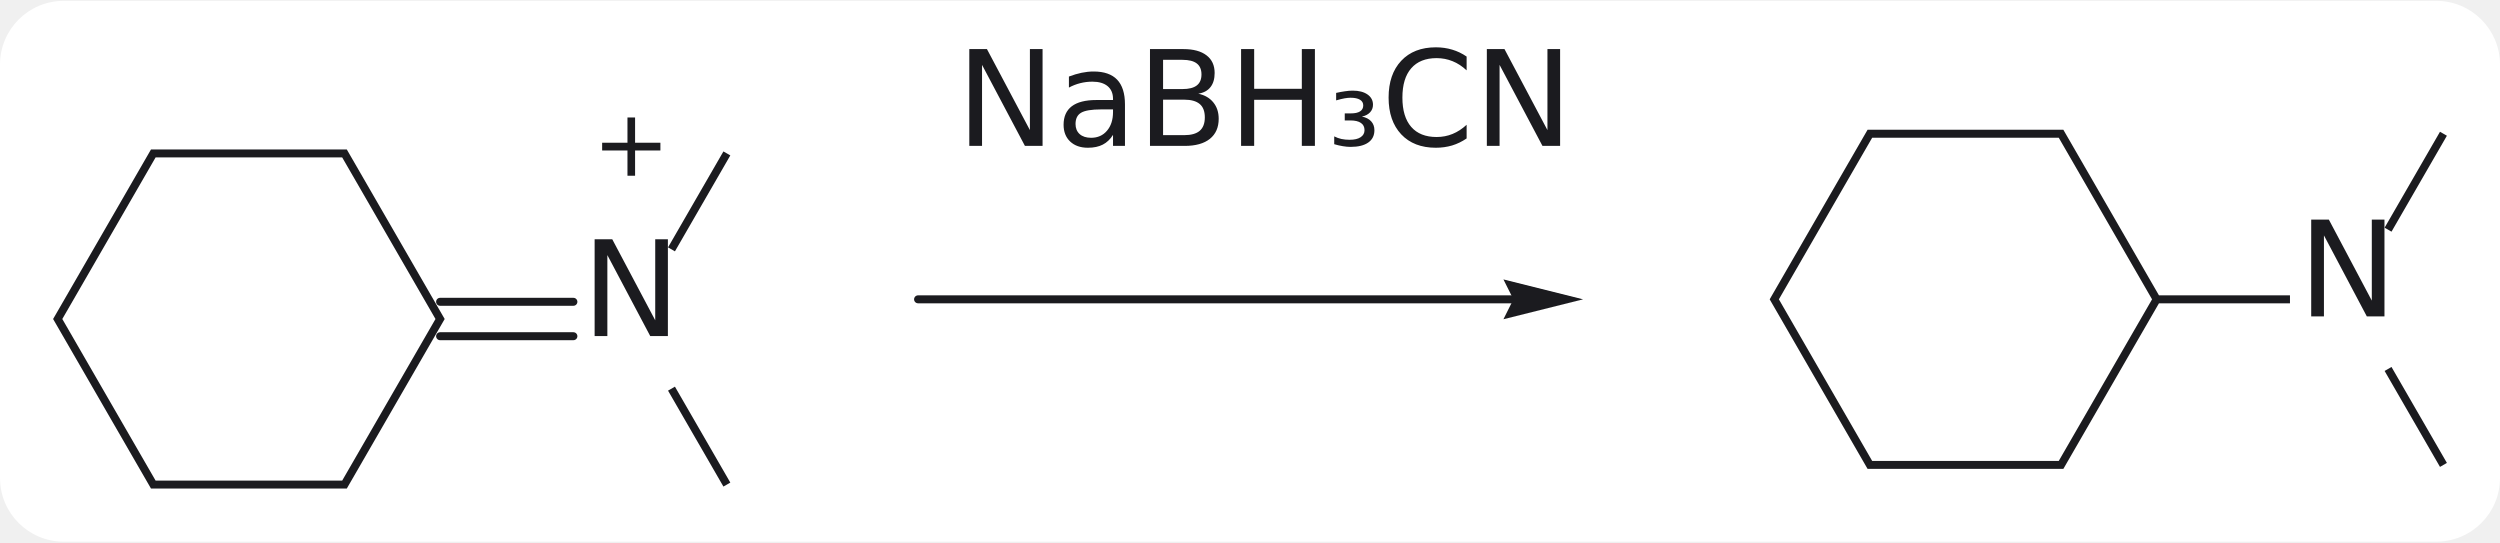
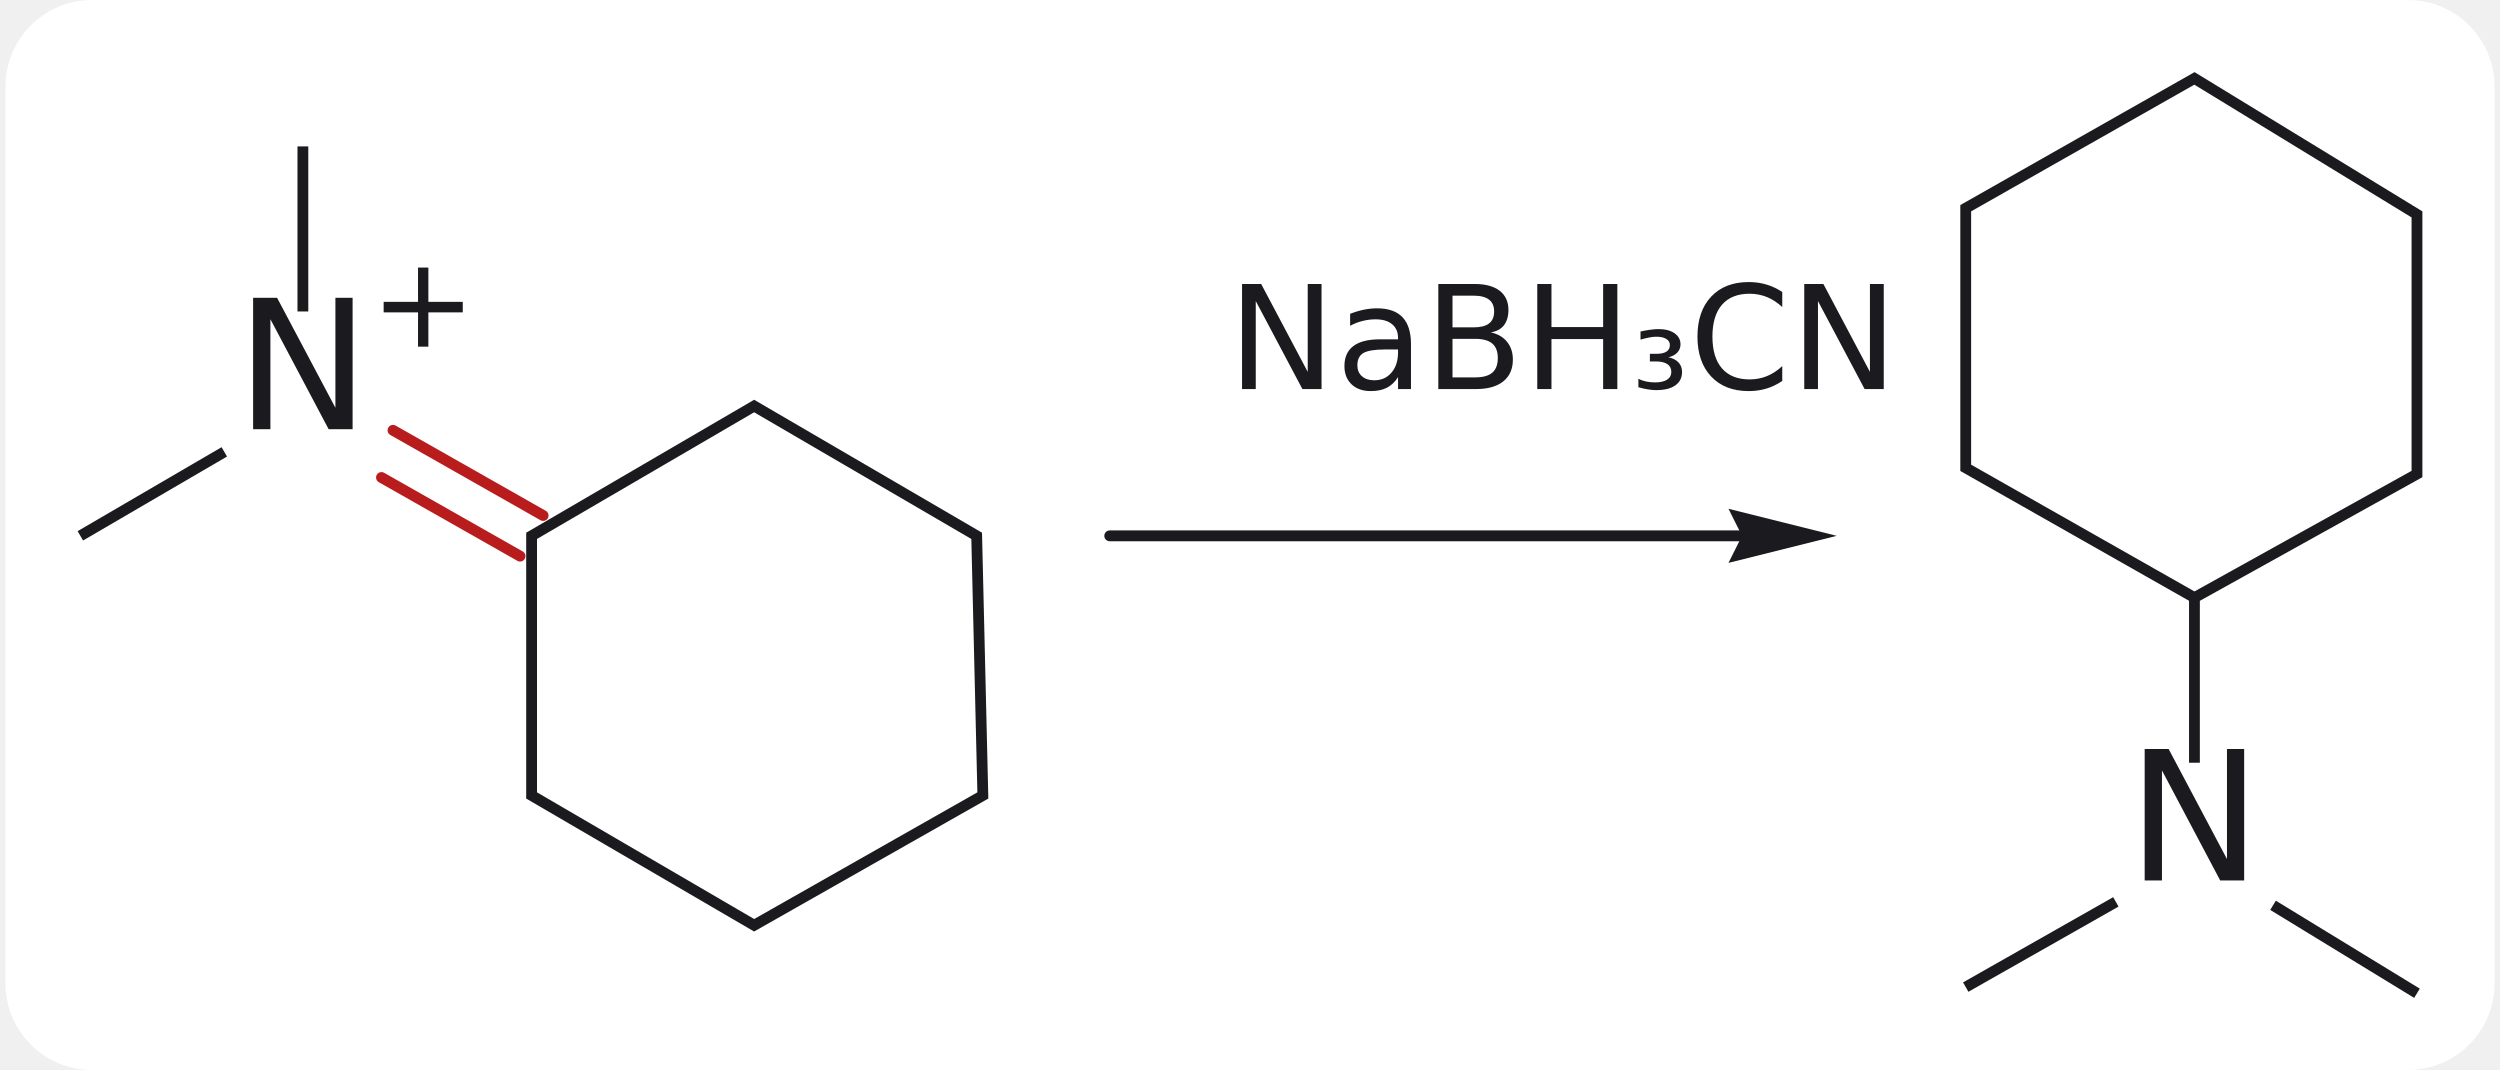
- <svg xmlns="http://www.w3.org/2000/svg" viewBox="-12.677 -11.667 549.194 118.804" width="341" height="74">
+ <svg xmlns="http://www.w3.org/2000/svg" viewBox="-12.108 -86.682 402.649 173.095" width="250" height="107">
  <style>.c-ink.fill{fill:#1b1b1f}.c-ink.stroke{stroke:#1b1b1f}.c-arrow.fill{fill:#c2410c}.c-arrow.stroke{stroke:#c2410c}.c-nu.fill{fill:#1d4ed8}.c-nu.stroke{stroke:#1d4ed8}.c-el.fill{fill:#b91c1c}.c-el.stroke{stroke:#b91c1c}.c-good.fill{fill:#15803d}.c-good.stroke{stroke:#15803d}.c-muted.fill{fill:#6b7280}.c-muted.stroke{stroke:#6b7280}.card{fill:#ffffff}@media (prefers-color-scheme: dark){.c-ink.fill{fill:#e6e6ea}.c-ink.stroke{stroke:#e6e6ea}.c-arrow.fill{fill:#ff9f5a}.c-arrow.stroke{stroke:#ff9f5a}.c-nu.fill{fill:#8ab4ff}.c-nu.stroke{stroke:#8ab4ff}.c-el.fill{fill:#ff8a8a}.c-el.stroke{stroke:#ff8a8a}.c-good.fill{fill:#6ee7a0}.c-good.stroke{stroke:#6ee7a0}.c-muted.fill{fill:#9ca3af}.c-muted.stroke{stroke:#9ca3af}.card{fill:#1e1e1e}}</style>
-   <rect class="card" x="-12.677" y="-11.667" width="549.194" height="118.804" rx="14" />
-   <line class="c-ink stroke" x1="113.287" y1="62.003" x2="84" y2="62.003" stroke-width="1.75" stroke-linecap="round" />
-   <line class="c-ink stroke" x1="113.287" y1="54.443" x2="84" y2="54.443" stroke-width="1.75" stroke-linecap="round" />
-   <path class="c-ink fill stroke" d="M147.758 94.158 L135.59 73.083 L134.075 73.958 L146.242 95.033 Z M135.59 43.362 L147.758 22.287 L146.242 21.412 L134.075 42.487 Z M82.99 58.223 L62.495 93.721 L63.505 95.471 L85.01 58.223 Z M62.495 93.721 L21.505 93.721 L20.495 95.471 L63.505 95.471 Z M21.505 93.721 L1.01 58.223 L-1.01 58.223 L20.495 95.471 Z M1.01 58.223 L21.505 22.725 L20.495 20.975 L-1.01 58.223 Z M21.505 22.725 L62.495 22.725 L63.505 20.975 L20.495 20.975 Z M62.495 22.725 L82.99 58.223 L85.01 58.223 L63.505 20.975 Z M524.85 89.836 L512.682 68.76 L511.167 69.635 L523.335 90.711 Z M512.682 39.04 L524.85 17.964 L523.335 17.089 L511.167 38.165 Z M490.379 53.025 L461.597 53.025 L461.092 53.9 L461.597 54.775 L490.379 54.775 Z M460.082 53.9 L439.587 89.398 L440.597 91.148 L461.597 54.775 L461.092 53.9 Z M439.587 89.398 L398.597 89.398 L397.587 91.148 L440.597 91.148 Z M398.597 89.398 L378.103 53.9 L376.082 53.9 L397.587 91.148 Z M378.103 53.9 L398.597 18.402 L397.587 16.652 L376.082 53.9 Z M398.597 18.402 L439.587 18.402 L440.597 16.652 L397.587 16.652 Z M439.587 18.402 L460.082 53.9 L461.092 53.9 L461.597 53.025 L440.597 16.652 Z " stroke-width="0" stroke-linecap="round" stroke-linejoin="round" />
-   <text class="c-ink fill" xml:space="preserve" x="115.091" y="41.781" font-family="DejaVu Sans, Noto Sans CJK KR, Noto Sans CJK JP, sans-serif" font-size="29.167" font-weight="normal" font-style="normal" text-decoration="none" dominant-baseline="text-before-edge">N</text>
-   <text class="c-ink fill" xml:space="preserve" x="117.447" y="12.614" font-family="DejaVu Sans, Noto Sans CJK KR, Noto Sans CJK JP, sans-serif" font-size="20.417" font-weight="normal" font-style="normal" text-decoration="none" dominant-baseline="text-before-edge">+</text>
-   <text class="c-ink fill" xml:space="preserve" x="492.183" y="37.458" font-family="DejaVu Sans, Noto Sans CJK KR, Noto Sans CJK JP, sans-serif" font-size="29.167" font-weight="normal" font-style="normal" text-decoration="none" dominant-baseline="text-before-edge">N</text>
-   <path class="c-ink stroke" d="M189 53.9 L330.717 53.9 " fill="none" stroke-width="1.75" stroke-linecap="round" stroke-linejoin="round" />
-   <path class="c-ink fill stroke" d="M335.092 53.9 L317.592 49.525 L319.78 53.9 L317.592 58.275 Z " stroke-width="0" stroke-linecap="round" stroke-linejoin="round" />
-   <text class="c-ink fill" xml:space="preserve" x="197.4" y="0" font-family="DejaVu Sans, Noto Sans CJK KR, Noto Sans CJK JP, sans-serif" font-size="29.167" font-weight="normal" font-style="normal" text-decoration="none" dominant-baseline="text-before-edge">NaBH₃CN</text>
+   <rect class="card" x="-12.108" y="-86.682" width="402.649" height="173.095" rx="14" />
+   <path class="c-el stroke" d="M50.579 -17.072 L74.866 -3.287 " fill="none" stroke-width="1.75" stroke-linecap="round" stroke-linejoin="round" />
+   <path class="c-el stroke" d="M48.713 -9.438 L71.134 3.287 " fill="none" stroke-width="1.75" stroke-linecap="round" stroke-linejoin="round" />
+   <path class="c-ink fill stroke" d="M35.125 -63 L35.125 -36.298 L36.875 -36.298 L36.875 -63 Z M22.846 -14.34 L-0.441 -0.756 L0.441 0.756 L23.728 -12.828 Z M72.125 -0.503 L72.125 42.503 L73.875 41.497 L73.875 0.503 Z M72.125 42.503 L108.994 64.01 L109.006 61.99 L73.875 41.497 Z M108.994 64.01 L146.887 42.503 L145.113 41.497 L109.006 61.99 Z M146.887 42.503 L145.863 -0.51 L144.137 0.51 L145.113 41.497 Z M145.863 -0.51 L109 -22.013 L109 -19.987 L144.137 0.51 Z M109 -22.013 L72.125 -0.503 L73.875 0.503 L109 -19.987 Z M305.432 73.761 L329.719 59.977 L328.855 58.455 L304.568 72.239 Z M354.257 60.516 L377.544 74.747 L378.456 73.253 L355.169 59.022 Z M342.875 36.702 L342.875 10.515 L342 10 L341.125 10.509 L341.125 36.702 Z M342.875 10.515 L378.875 -9.485 L377.125 -10.515 L342.005 8.996 L342 10 Z M378.875 -9.485 L378.875 -52.491 L377.125 -51.509 L377.125 -10.515 Z M378.875 -52.491 L342.016 -75.015 L341.984 -72.985 L377.125 -51.509 Z M342.016 -75.015 L304.125 -53.51 L305.875 -52.491 L341.984 -72.985 Z M304.125 -53.51 L304.125 -10.491 L305.875 -11.51 L305.875 -52.491 Z M304.125 -10.491 L341.125 10.509 L342 10 L342.005 8.996 L305.875 -11.51 Z " stroke-width="0" stroke-linecap="round" stroke-linejoin="round" />
+   <text class="c-ink fill" xml:space="preserve" x="25.091" y="-37.442" font-family="DejaVu Sans, Noto Sans CJK KR, Noto Sans CJK JP, sans-serif" font-size="29.167" font-weight="normal" font-style="normal" text-decoration="none" dominant-baseline="text-before-edge">N</text>
+   <text class="c-ink fill" xml:space="preserve" x="46.909" y="-44.734" font-family="DejaVu Sans, Noto Sans CJK KR, Noto Sans CJK JP, sans-serif" font-size="20.417" font-weight="normal" font-style="normal" text-decoration="none" dominant-baseline="text-before-edge">+</text>
+   <text class="c-ink fill" xml:space="preserve" x="331.091" y="35.558" font-family="DejaVu Sans, Noto Sans CJK KR, Noto Sans CJK JP, sans-serif" font-size="29.167" font-weight="normal" font-style="normal" text-decoration="none" dominant-baseline="text-before-edge">N</text>
+   <path class="c-ink stroke" d="M166.522 0 L279.747 0 " fill="none" stroke-width="1.75" stroke-linecap="round" stroke-linejoin="round" />
+   <path class="c-ink fill stroke" d="M284.122 0 L266.622 -4.375 L268.809 0 L266.622 4.375 Z " stroke-width="0" stroke-linecap="round" stroke-linejoin="round" />
+   <text class="c-ink fill" xml:space="preserve" x="185.632" y="-39.9" font-family="DejaVu Sans, Noto Sans CJK KR, Noto Sans CJK JP, sans-serif" font-size="23.333" font-weight="normal" font-style="normal" text-decoration="none" dominant-baseline="text-before-edge">NaBH₃CN</text>
</svg>
